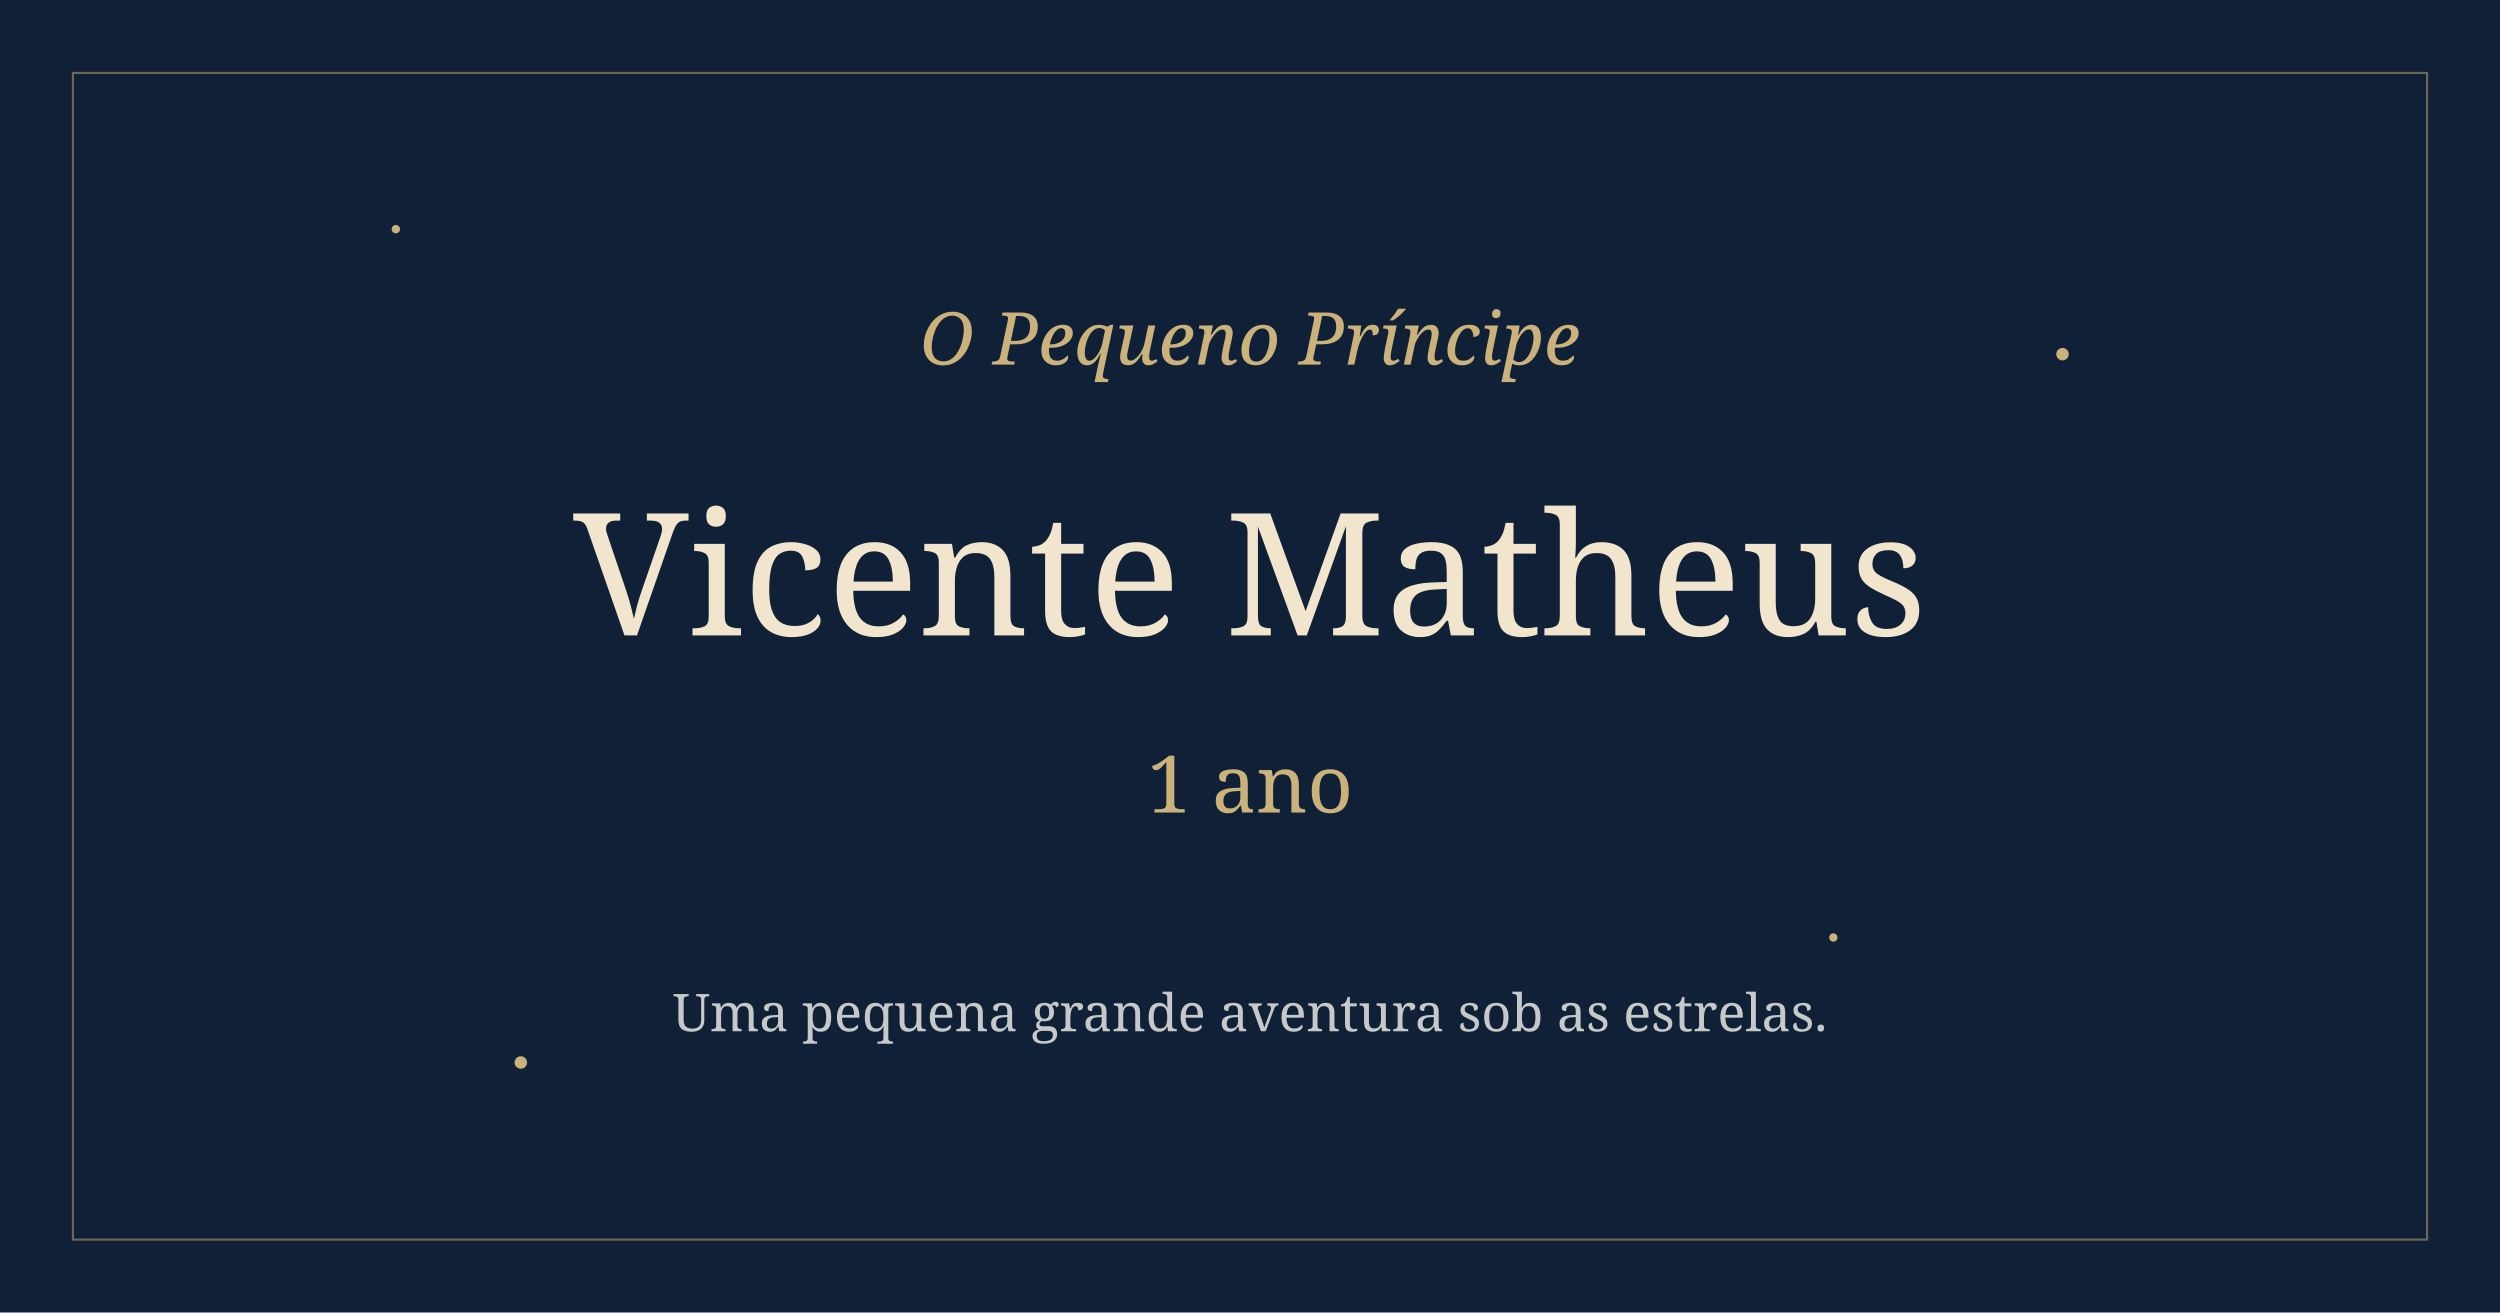
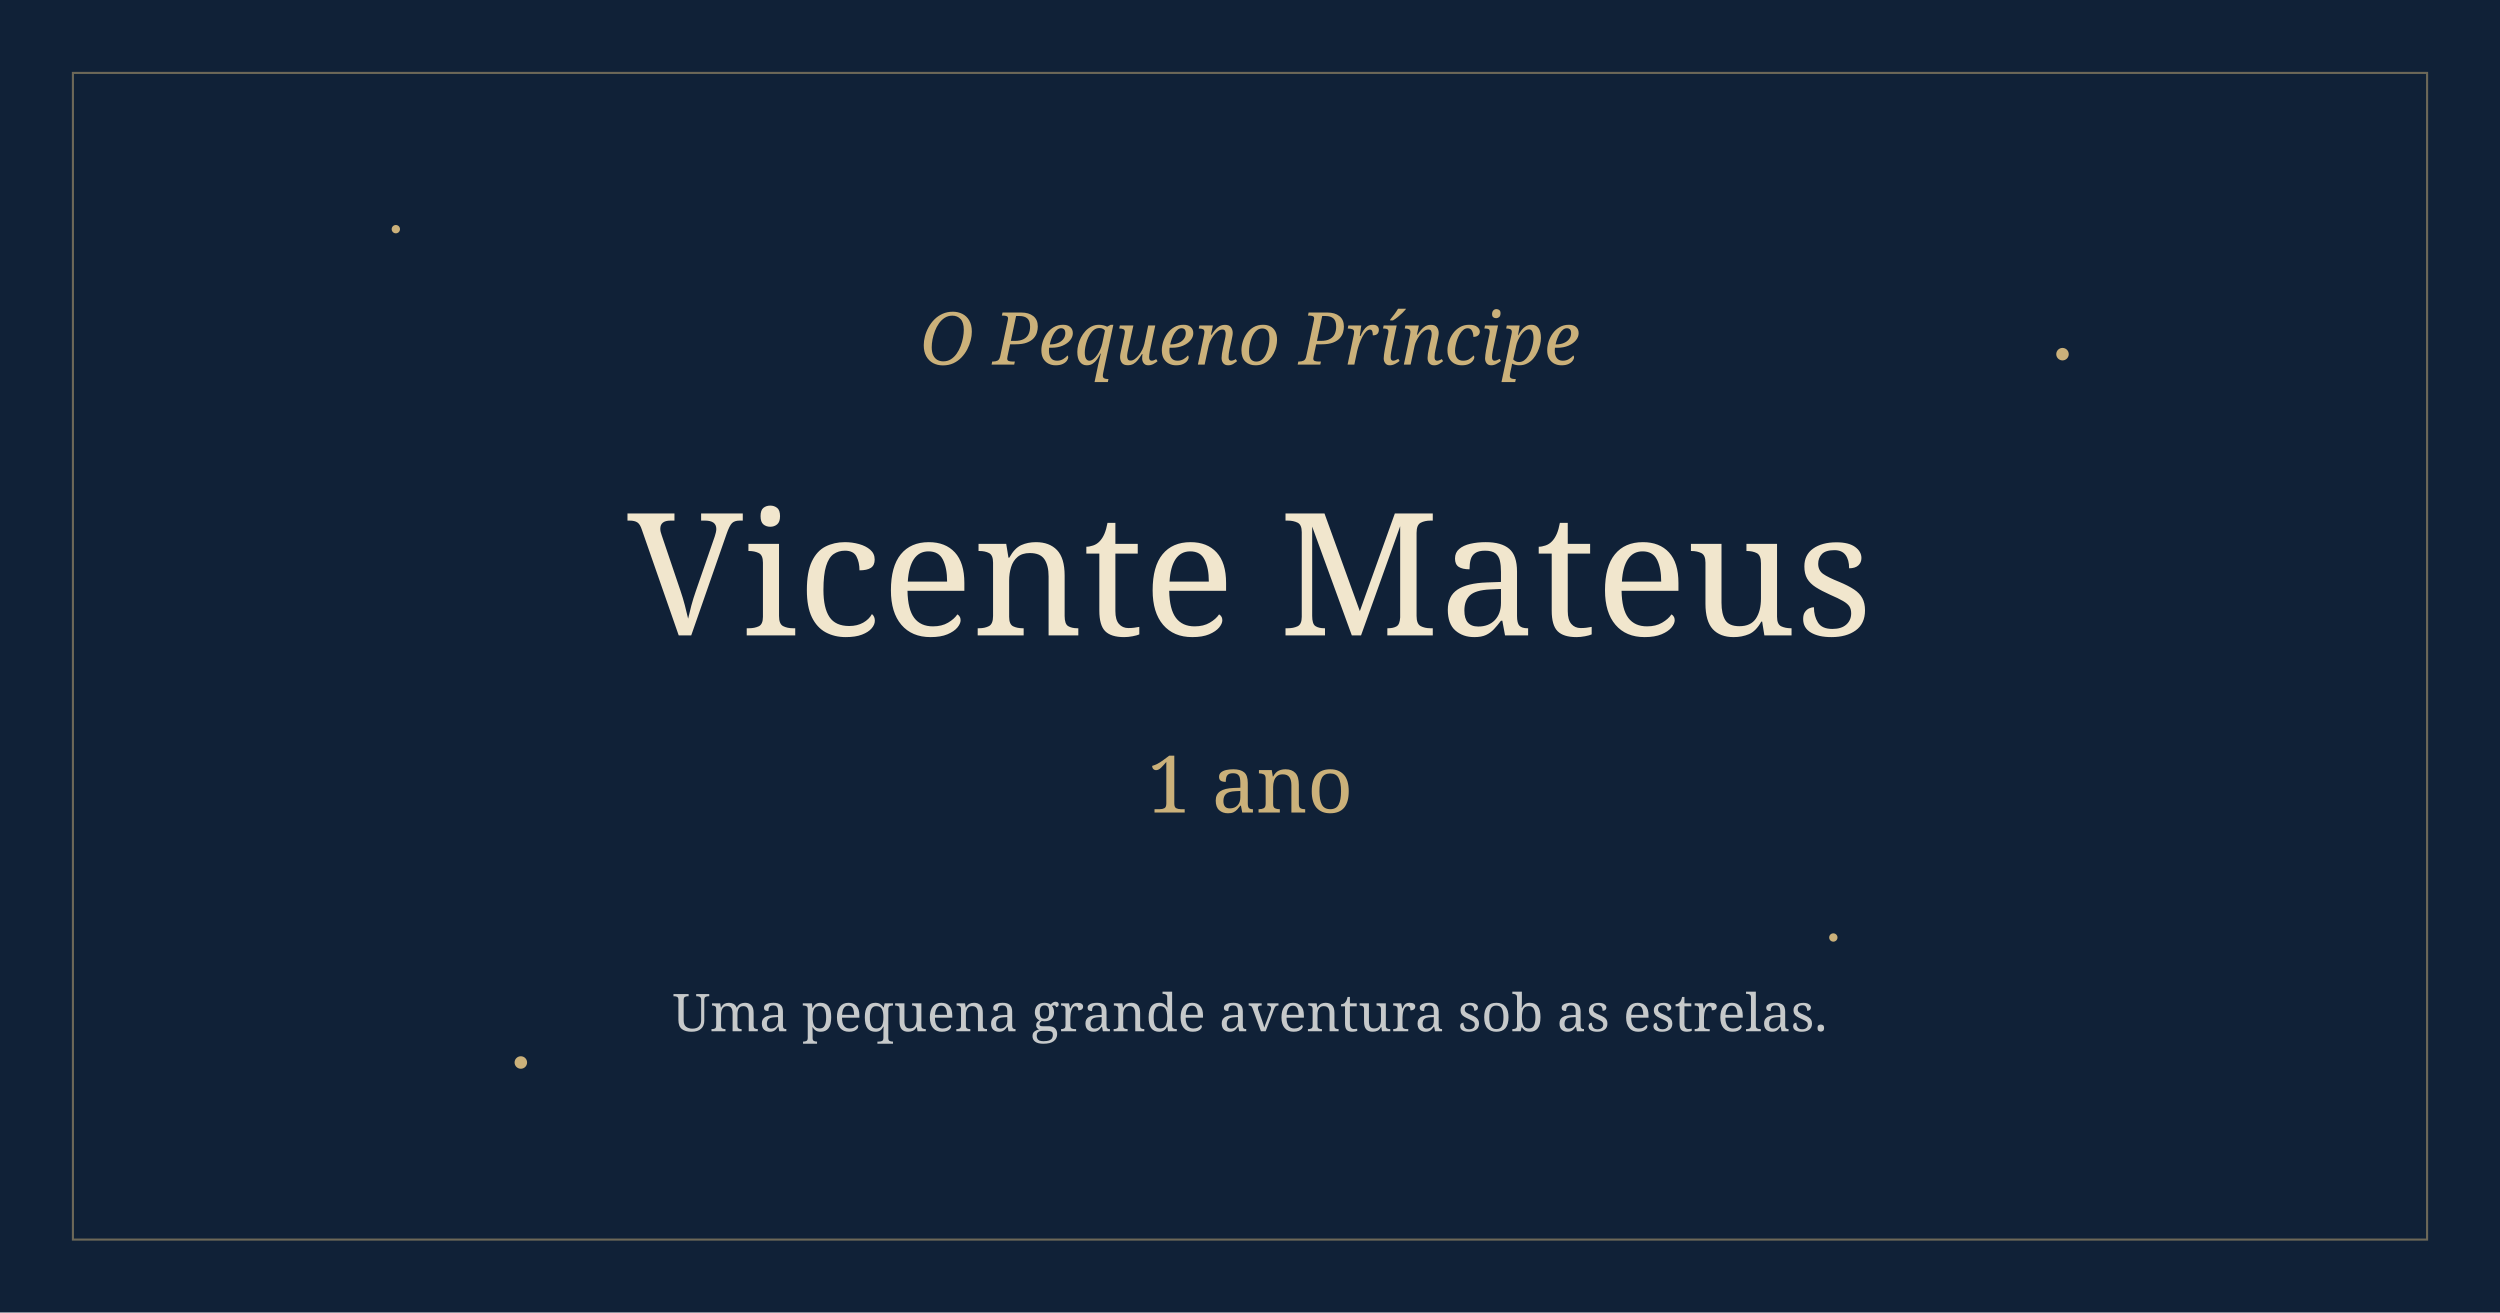
<svg xmlns="http://www.w3.org/2000/svg" width="1200" height="630" viewBox="0 0 1200 630">
  <rect width="1200" height="630" fill="#102137" />
  <rect x="35" y="35" width="1130" height="560" fill="none" stroke="#cbb17a" stroke-opacity=".5" />
  <g fill="#cbb17a">
    <circle cx="190" cy="110" r="2" />
    <circle cx="990" cy="170" r="3" />
    <circle cx="250" cy="510" r="3" />
    <circle cx="880" cy="450" r="2" />
  </g>
  <text x="600" y="175" text-anchor="middle" fill="#cbb17a" font-family="Georgia" font-size="35" font-style="italic">O Pequeno Príncipe</text>
-   <text x="600" y="305" text-anchor="middle" fill="#f1e6cd" font-family="Georgia" font-size="82">Vicente Matheus</text>
+   <text x="600" y="305" text-anchor="middle" fill="#f1e6cd" font-family="Georgia" font-size="82">Vicente Mateus</text>
  <text x="600" y="390" text-anchor="middle" fill="#cbb17a" font-family="Georgia" font-size="38">1 ano</text>
  <text x="600" y="495" text-anchor="middle" fill="#c6c9ca" font-family="Georgia" font-size="25">Uma pequena grande aventura sob as estrelas.</text>
</svg>
